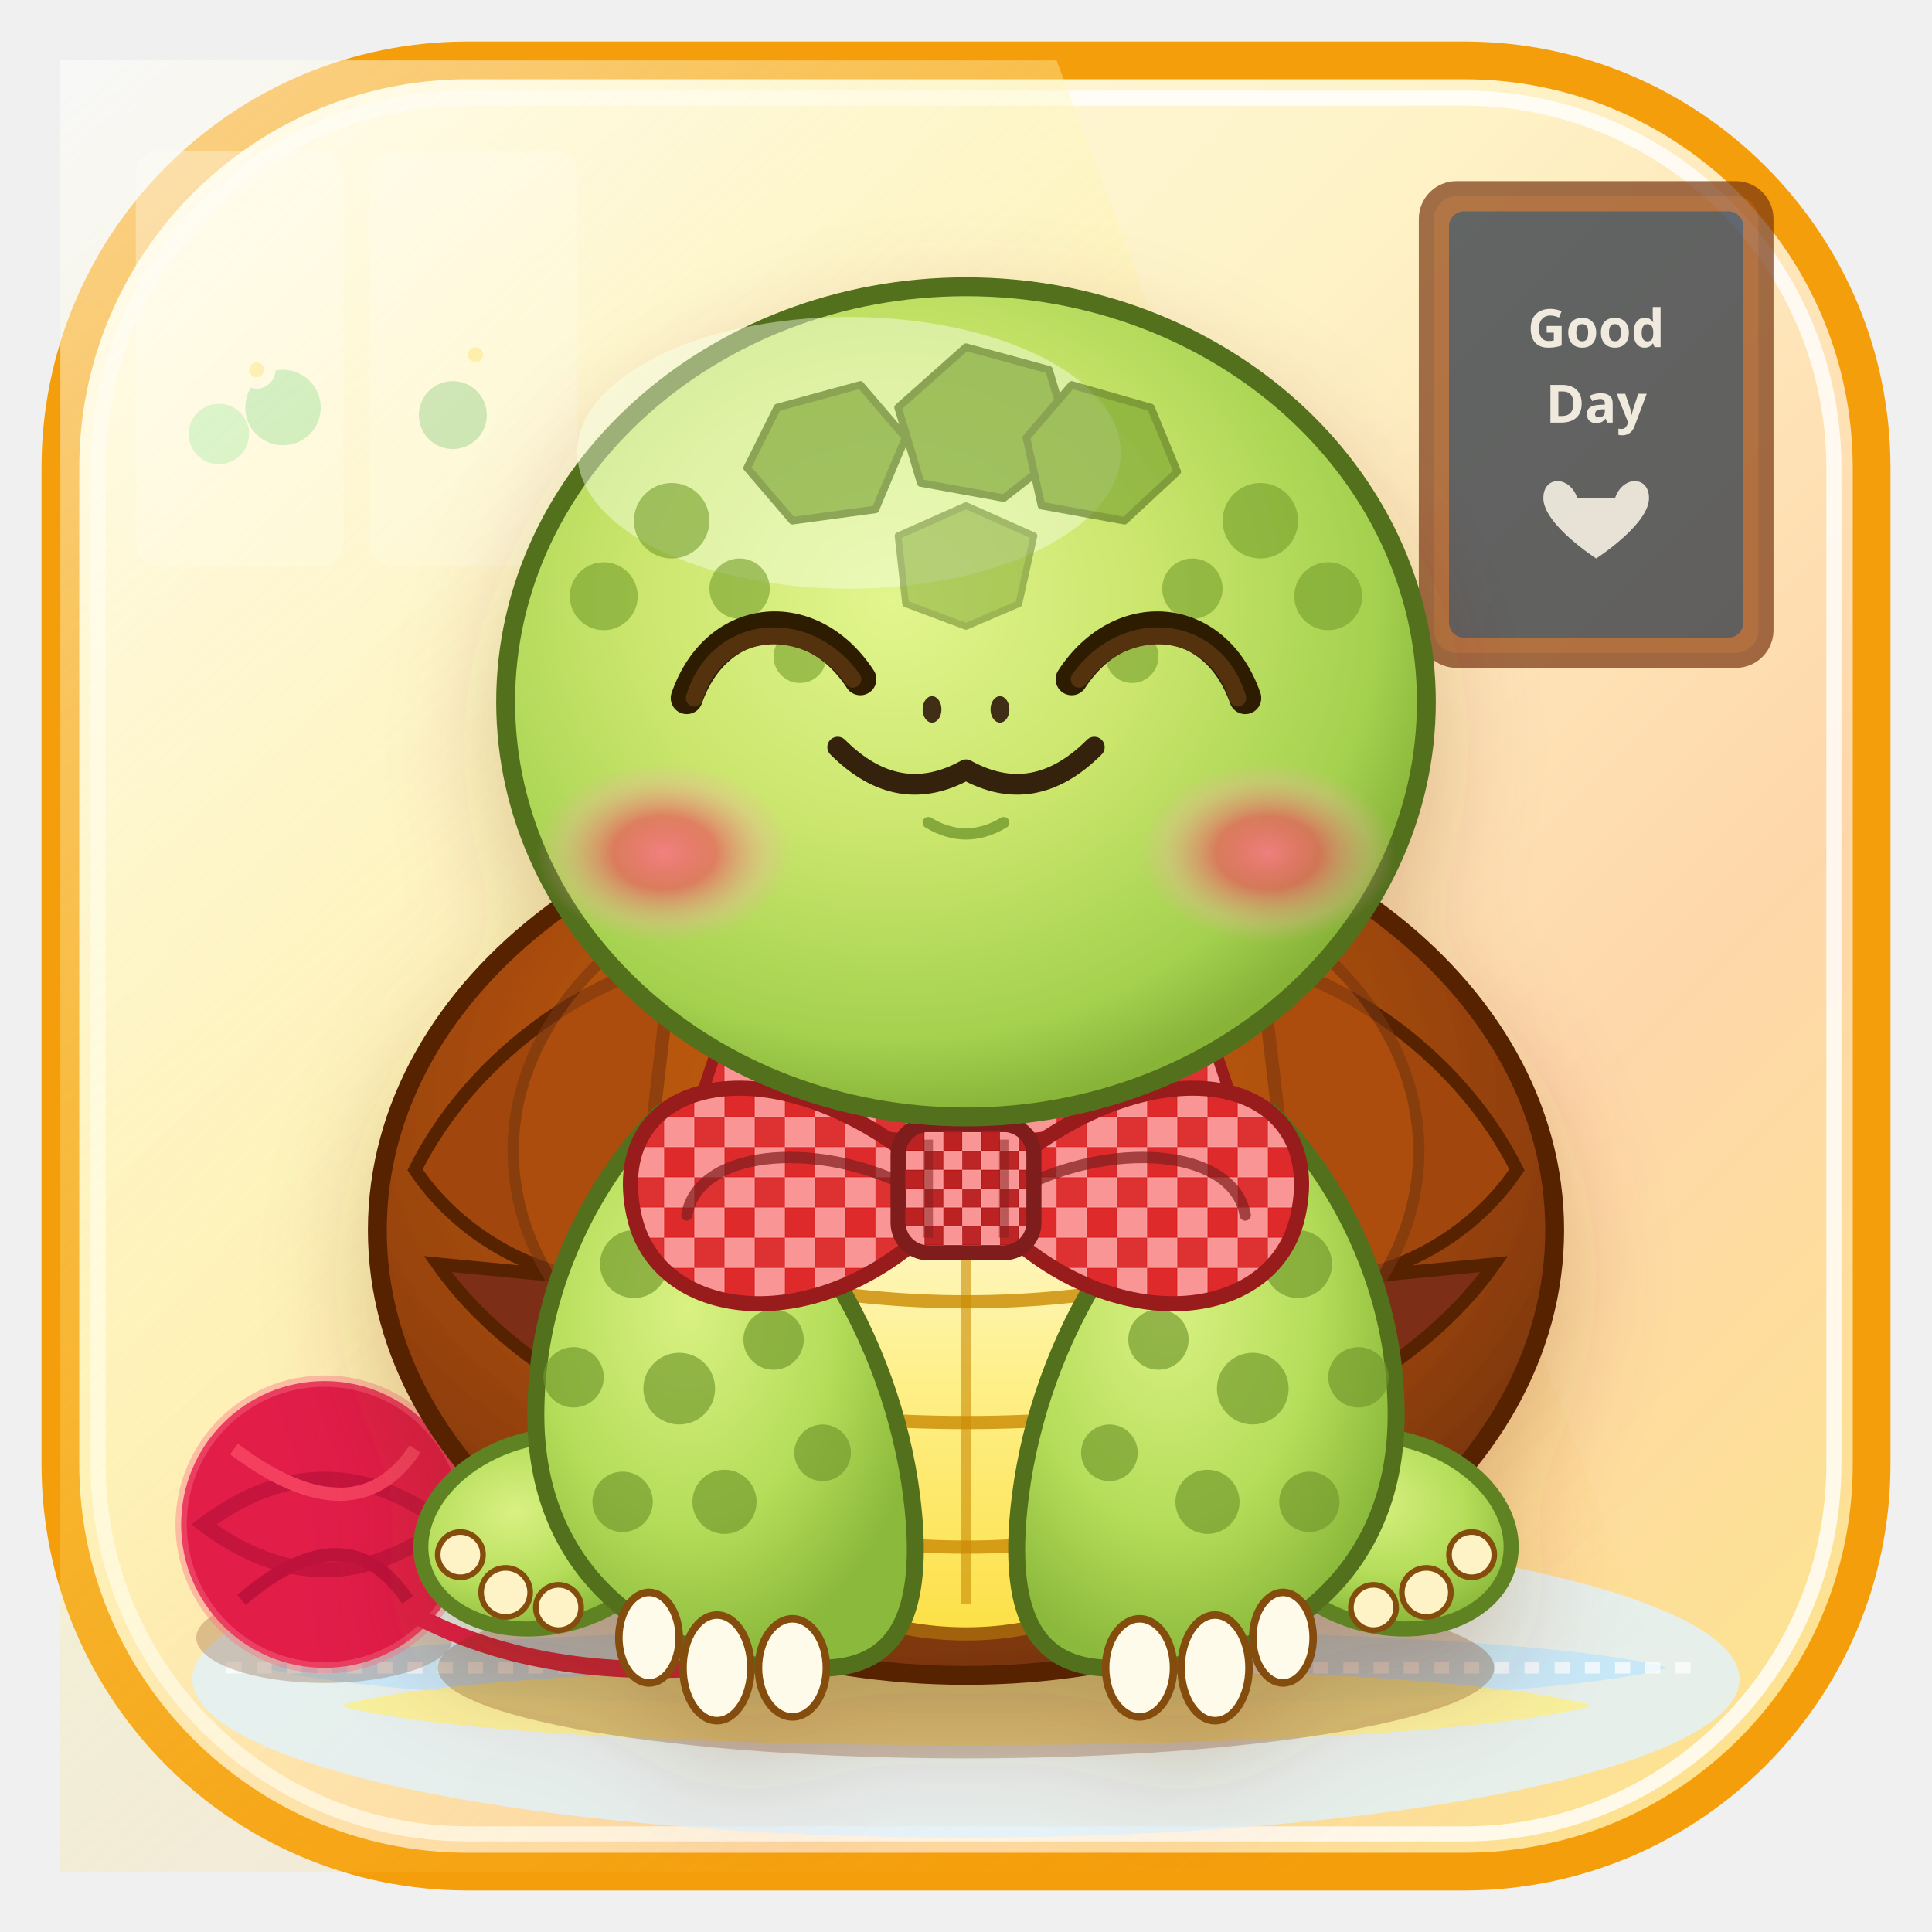
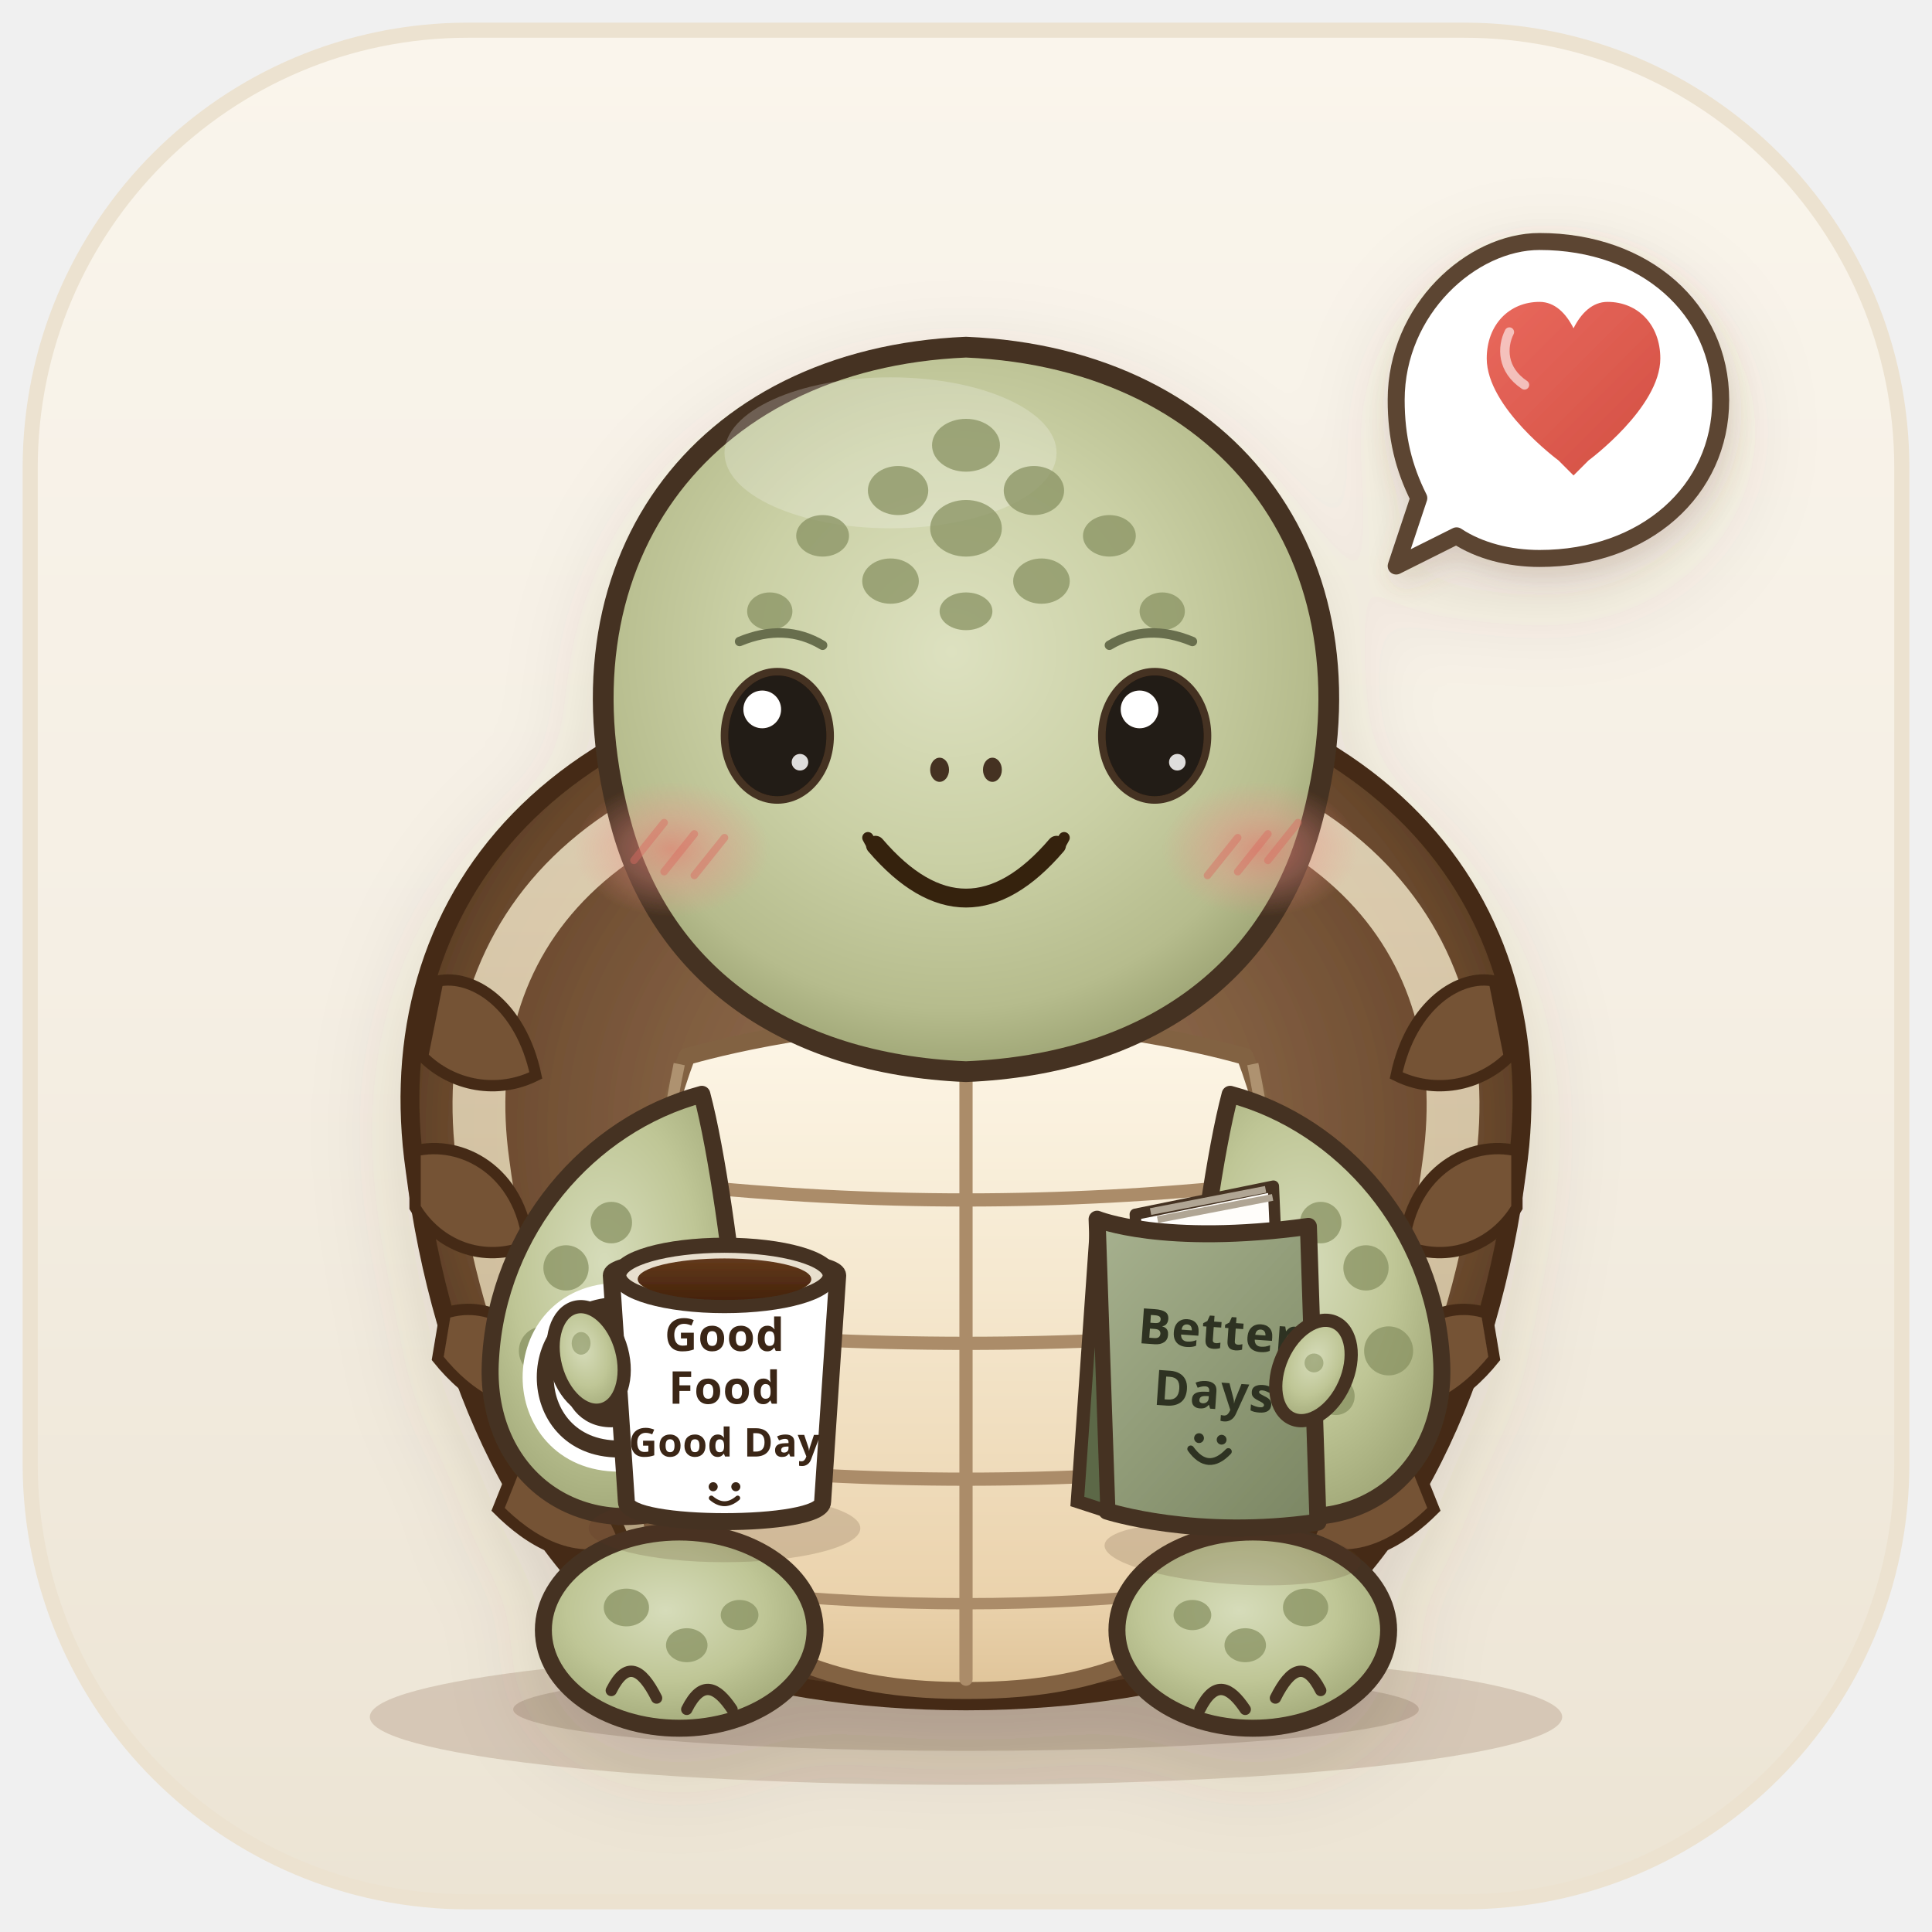
<svg xmlns="http://www.w3.org/2000/svg" viewBox="0 0 512 512" width="100%" height="100%">
  <defs>
-     <linearGradient id="roomBg" x1="0%" y1="0%" x2="100%" y2="100%">
-       <stop offset="0%" stop-color="#fffbeb" />
-       <stop offset="40%" stop-color="#fef3c7" />
-       <stop offset="70%" stop-color="#fed7aa" />
-       <stop offset="100%" stop-color="#fde68a" />
-     </linearGradient>
-     <linearGradient id="sunBeam" x1="0%" y1="0%" x2="80%" y2="100%">
-       <stop offset="0%" stop-color="#ffffff" stop-opacity="0.55" />
-       <stop offset="50%" stop-color="#fef08a" stop-opacity="0.25" />
-       <stop offset="100%" stop-color="#f59e0b" stop-opacity="0" />
-     </linearGradient>
-     <radialGradient id="turtleHeadSkin" cx="42%" cy="38%" r="62%">
-       <stop offset="0%" stop-color="#e2f58e" />
-       <stop offset="45%" stop-color="#cbe66d" />
-       <stop offset="85%" stop-color="#a4d14f" />
-       <stop offset="100%" stop-color="#88b539" />
-     </radialGradient>
-     <radialGradient id="limbSkin" cx="40%" cy="35%" r="65%">
-       <stop offset="0%" stop-color="#d9f182" />
-       <stop offset="60%" stop-color="#b5dd5a" />
-       <stop offset="100%" stop-color="#8bb93b" />
-     </radialGradient>
-     <linearGradient id="bellySkin" x1="0%" y1="0%" x2="0%" y2="100%">
-       <stop offset="0%" stop-color="#fffbeb" />
-       <stop offset="50%" stop-color="#fef08a" />
-       <stop offset="100%" stop-color="#fde047" />
-     </linearGradient>
-     <radialGradient id="shellBrown" cx="45%" cy="35%" r="65%">
-       <stop offset="0%" stop-color="#d97706" />
-       <stop offset="40%" stop-color="#b45309" />
-       <stop offset="80%" stop-color="#92400e" />
-       <stop offset="100%" stop-color="#78350f" />
-     </radialGradient>
-     <linearGradient id="scuteBorder" x1="0%" y1="0%" x2="100%" y2="100%">
-       <stop offset="0%" stop-color="#f59e0b" />
-       <stop offset="100%" stop-color="#78350f" />
+     <linearGradient id="bgCream" x1="0%" y1="0%" x2="0%" y2="100%">
+       <stop offset="0%" stop-color="#faf5ec" />
+       <stop offset="50%" stop-color="#f5efe4" />
+       <stop offset="100%" stop-color="#ece4d4" />
+     </linearGradient>
+     <radialGradient id="turtleHead" cx="48%" cy="42%" r="58%">
+       <stop offset="0%" stop-color="#dde1c0" />
+       <stop offset="50%" stop-color="#cad0a5" />
+       <stop offset="85%" stop-color="#b6bc8d" />
+       <stop offset="100%" stop-color="#9fa676" />
+     </radialGradient>
+     <radialGradient id="turtleLimb" cx="45%" cy="40%" r="60%">
+       <stop offset="0%" stop-color="#d6dcba" />
+       <stop offset="60%" stop-color="#bfc696" />
+       <stop offset="100%" stop-color="#a4ab7b" />
+     </radialGradient>
+     <radialGradient id="shellOuter" cx="50%" cy="45%" r="55%">
+       <stop offset="0%" stop-color="#9a7657" />
+       <stop offset="50%" stop-color="#805d40" />
+       <stop offset="85%" stop-color="#69482d" />
+       <stop offset="100%" stop-color="#543820" />
+     </radialGradient>
+     <linearGradient id="shellRim" x1="0%" y1="0%" x2="0%" y2="100%">
+       <stop offset="0%" stop-color="#e9dcbf" />
+       <stop offset="100%" stop-color="#d4c29e" />
+     </linearGradient>
+     <linearGradient id="bellyPlastron" x1="0%" y1="0%" x2="0%" y2="100%">
+       <stop offset="0%" stop-color="#fdf6e7" />
+       <stop offset="40%" stop-color="#f5e8cf" />
+       <stop offset="85%" stop-color="#ebd3ad" />
+       <stop offset="100%" stop-color="#dfc499" />
+     </linearGradient>
+     <linearGradient id="bookCover" x1="0%" y1="0%" x2="100%" y2="100%">
+       <stop offset="0%" stop-color="#a8b290" />
+       <stop offset="40%" stop-color="#95a07c" />
+       <stop offset="100%" stop-color="#7a8562" />
+     </linearGradient>
+     <linearGradient id="coffeeGrad" x1="0%" y1="0%" x2="0%" y2="100%">
+       <stop offset="0%" stop-color="#63391b" />
+       <stop offset="100%" stop-color="#45230c" />
+     </linearGradient>
+     <linearGradient id="heartRed" x1="0%" y1="0%" x2="100%" y2="100%">
+       <stop offset="0%" stop-color="#e9695d" />
+       <stop offset="100%" stop-color="#d24f43" />
    </linearGradient>
    <radialGradient id="cheekBlush" cx="50%" cy="50%" r="50%">
-       <stop offset="0%" stop-color="#fb7185" stop-opacity="0.85" />
-       <stop offset="40%" stop-color="#f43f5e" stop-opacity="0.6" />
-       <stop offset="80%" stop-color="#fda4af" stop-opacity="0.25" />
-       <stop offset="100%" stop-color="#fda4af" stop-opacity="0" />
-     </radialGradient>
-     <pattern id="gingham" width="16" height="16" patternUnits="userSpaceOnUse">
-       <rect width="16" height="16" fill="#ffffff" />
-       <rect x="0" y="0" width="16" height="8" fill="#f87171" opacity="0.75" />
-       <rect x="0" y="0" width="8" height="16" fill="#f87171" opacity="0.75" />
-       <rect x="0" y="0" width="8" height="8" fill="#dc2626" opacity="0.95" />
-       <rect x="8" y="8" width="8" height="8" fill="#dc2626" opacity="0.95" />
-     </pattern>
-     <pattern id="ginghamKnot" width="10" height="10" patternUnits="userSpaceOnUse">
-       <rect width="10" height="10" fill="#ffffff" />
-       <rect x="0" y="0" width="10" height="5" fill="#f87171" opacity="0.75" />
-       <rect x="0" y="0" width="5" height="10" fill="#f87171" opacity="0.75" />
-       <rect x="0" y="0" width="5" height="5" fill="#b91c1c" opacity="0.95" />
-       <rect x="5" y="5" width="5" height="5" fill="#b91c1c" opacity="0.95" />
-     </pattern>
-     <filter id="charDropShadow" x="-20%" y="-20%" width="140%" height="140%">
-       <feDropShadow dx="0" dy="12" stdDeviation="14" flood-color="#78350f" flood-opacity="0.24" />
+       <stop offset="0%" stop-color="#e87e74" stop-opacity="0.65" />
+       <stop offset="50%" stop-color="#ed938a" stop-opacity="0.35" />
+       <stop offset="100%" stop-color="#ed938a" stop-opacity="0" />
+     </radialGradient>
+     <filter id="softShadow" x="-15%" y="-15%" width="130%" height="130%">
+       <feDropShadow dx="0" dy="8" stdDeviation="12" flood-color="#5c4431" flood-opacity="0.14" />
    </filter>
-     <filter id="glowLight" x="-20%" y="-20%" width="140%" height="140%">
-       <feGaussianBlur stdDeviation="8" result="blur" />
-       <feComposite in="SourceGraphic" in2="blur" operator="over" />
+     <filter id="bubbleShadow" x="-20%" y="-20%" width="140%" height="140%">
+       <feDropShadow dx="1" dy="3" stdDeviation="3.5" flood-color="#805d40" flood-opacity="0.16" />
    </filter>
  </defs>
-   <rect x="16" y="16" width="480" height="480" rx="108" ry="108" fill="url(#roomBg)" stroke="#f59e0b" stroke-width="10" />
-   <rect x="26" y="26" width="460" height="460" rx="98" ry="98" fill="none" stroke="#ffffff" stroke-width="4" opacity="0.8" />
-   <g opacity="0.35">
-     <rect x="36" y="40" width="55" height="110" rx="6" fill="#ffffff" />
-     <rect x="98" y="40" width="55" height="110" rx="6" fill="#ffffff" />
-     <circle cx="58" cy="115" r="8" fill="#4ade80" />
-     <circle cx="75" cy="108" r="10" fill="#22c55e" />
-     <circle cx="120" cy="110" r="9" fill="#16a34a" />
-     <circle cx="68" cy="98" r="5" fill="#ffffff" />
-     <circle cx="68" cy="98" r="2" fill="#facc15" />
-     <circle cx="126" cy="94" r="5" fill="#ffffff" />
-     <circle cx="126" cy="94" r="2" fill="#facc15" />
-   </g>
-   <g transform="translate(378, 50)" opacity="0.7">
-     <rect x="0" y="0" width="90" height="125" rx="8" fill="#92400e" stroke="#78350f" stroke-width="4" />
-     <rect x="6" y="6" width="78" height="113" rx="4" fill="#1e293b" />
-     <text x="45" y="42" font-family="'Fredoka', 'Noto Sans TC', sans-serif" font-weight="700" font-size="14" fill="#ffffff" text-anchor="middle" opacity="0.9">Good</text>
-     <text x="45" y="62" font-family="'Fredoka', 'Noto Sans TC', sans-serif" font-weight="700" font-size="14" fill="#ffffff" text-anchor="middle" opacity="0.9">Day</text>
-     <path d="M40,82 C38,76 31,76 31,82 C31,89 45,98 45,98 C45,98 59,89 59,82 C59,76 52,76 50,82 Z" fill="#ffffff" opacity="0.85" />
-   </g>
-   <polygon points="16,16 280,16 460,496 16,496" fill="url(#sunBeam)" />
-   <g>
-     <ellipse cx="256" cy="445" rx="205" ry="42" fill="#e0f2fe" opacity="0.8" />
-     <path d="M70,442 C120,428 392,428 442,442 C392,456 120,456 70,442 Z" fill="#bae6fd" opacity="0.7" />
-     <path d="M90,452 C140,438 372,438 422,452 C372,466 140,466 90,452 Z" fill="#fef08a" opacity="0.8" />
-     <line x1="60" y1="442" x2="452" y2="442" stroke="#ffffff" stroke-width="3" stroke-dasharray="4,4" opacity="0.7" />
-   </g>
-   <g transform="translate(42, 360)">
-     <ellipse cx="44" cy="74" rx="34" ry="12" fill="#78350f" opacity="0.25" />
-     <circle cx="44" cy="44" r="38" fill="#e11d48" />
-     <path d="M12,44 Q44,20 76,44 Q44,68 12,44 Z" stroke="#be123c" stroke-width="4" fill="none" opacity="0.8" />
-     <path d="M20,24 Q52,48 68,24" stroke="#f43f5e" stroke-width="3.5" fill="none" />
-     <path d="M22,64 Q50,40 66,64" stroke="#be123c" stroke-width="3.5" fill="none" />
-     <circle cx="44" cy="44" r="38" fill="none" stroke="#fb7185" stroke-width="3" opacity="0.4" />
-     <path d="M68,68 Q100,85 145,82" stroke="#e11d48" stroke-width="4.5" stroke-linecap="round" fill="none" />
-   </g>
-   <ellipse cx="256" cy="442" rx="140" ry="24" fill="#78350f" opacity="0.28" />
-   <g filter="url(#charDropShadow)">
-     <g>
-       <ellipse cx="256" cy="326" rx="156" ry="118" fill="url(#shellBrown)" stroke="#572205" stroke-width="5" />
-       <path d="M110,310 C125,280 155,260 178,255 L168,340 C140,340 120,325 110,310 Z" fill="#a1470b" stroke="#572205" stroke-width="3.5" />
-       <path d="M116,335 C130,355 155,372 180,380 L168,340 Z" fill="#7c2d12" stroke="#572205" stroke-width="3.5" />
-       <path d="M402,310 C387,280 357,260 334,255 L344,340 C372,340 392,325 402,310 Z" fill="#a1470b" stroke="#572205" stroke-width="3.5" />
-       <path d="M396,335 C382,355 357,372 332,380 L344,340 Z" fill="#7c2d12" stroke="#572205" stroke-width="3.5" />
-       <ellipse cx="256" cy="305" rx="120" ry="85" fill="#b45309" stroke="#78350f" stroke-width="3" opacity="0.6" />
-     </g>
-     <g>
-       <ellipse cx="145" cy="406" rx="34" ry="25" transform="rotate(-15, 145, 406)" fill="url(#limbSkin)" stroke="#5f8324" stroke-width="4" />
-       <circle cx="122" cy="412" r="6" fill="#fef3c7" stroke="#854d0e" stroke-width="1.5" />
-       <circle cx="134" cy="422" r="6.5" fill="#fef3c7" stroke="#854d0e" stroke-width="1.5" />
-       <circle cx="148" cy="426" r="6" fill="#fef3c7" stroke="#854d0e" stroke-width="1.5" />
-       <ellipse cx="367" cy="406" rx="34" ry="25" transform="rotate(15, 367, 406)" fill="url(#limbSkin)" stroke="#5f8324" stroke-width="4" />
-       <circle cx="390" cy="412" r="6" fill="#fef3c7" stroke="#854d0e" stroke-width="1.5" />
-       <circle cx="378" cy="422" r="6.5" fill="#fef3c7" stroke="#854d0e" stroke-width="1.5" />
-       <circle cx="364" cy="426" r="6" fill="#fef3c7" stroke="#854d0e" stroke-width="1.5" />
-     </g>
-     <g>
-       <ellipse cx="256" cy="365" rx="76" ry="68" fill="url(#bellySkin)" stroke="#a16207" stroke-width="3.5" />
-       <path d="M205,340 Q256,350 307,340" stroke="#ca8a04" stroke-width="3.5" stroke-linecap="round" fill="none" opacity="0.8" />
-       <path d="M195,372 Q256,382 317,372" stroke="#ca8a04" stroke-width="3.5" stroke-linecap="round" fill="none" opacity="0.8" />
-       <path d="M210,405 Q256,415 302,405" stroke="#ca8a04" stroke-width="3.5" stroke-linecap="round" fill="none" opacity="0.8" />
-       <line x1="256" y1="318" x2="256" y2="425" stroke="#ca8a04" stroke-width="2.5" opacity="0.6" />
-     </g>
-     <g>
-       <path d="M175,295 C175,295 142,325 142,375 C142,425 185,445 220,442 C236,441 245,430 242,400 C238,360 215,315 175,295 Z" fill="url(#limbSkin)" stroke="#52701d" stroke-width="4.5" />
-       <g fill="#70972b" opacity="0.65">
-         <circle cx="168" cy="335" r="9" />
-         <circle cx="152" cy="365" r="8" />
-         <circle cx="180" cy="368" r="9.5" />
-         <circle cx="165" cy="398" r="8" />
-         <circle cx="192" cy="398" r="8.5" />
-         <circle cx="218" cy="385" r="7.5" />
-         <circle cx="205" cy="355" r="8" />
-       </g>
-       <ellipse cx="172" cy="434" rx="8" ry="12" fill="#fffbeb" stroke="#854d0e" stroke-width="2" />
-       <ellipse cx="190" cy="442" rx="9" ry="14" fill="#fffbeb" stroke="#854d0e" stroke-width="2" />
-       <ellipse cx="210" cy="442" rx="9" ry="13" fill="#fffbeb" stroke="#854d0e" stroke-width="2" />
-     </g>
-     <g>
-       <path d="M337,295 C337,295 370,325 370,375 C370,425 327,445 292,442 C276,441 267,430 270,400 C274,360 297,315 337,295 Z" fill="url(#limbSkin)" stroke="#52701d" stroke-width="4.5" />
-       <g fill="#70972b" opacity="0.65">
-         <circle cx="344" cy="335" r="9" />
-         <circle cx="360" cy="365" r="8" />
-         <circle cx="332" cy="368" r="9.5" />
-         <circle cx="347" cy="398" r="8" />
-         <circle cx="320" cy="398" r="8.5" />
-         <circle cx="294" cy="385" r="7.5" />
-         <circle cx="307" cy="355" r="8" />
-       </g>
-       <ellipse cx="302" cy="442" rx="9" ry="13" fill="#fffbeb" stroke="#854d0e" stroke-width="2" />
-       <ellipse cx="322" cy="442" rx="9" ry="14" fill="#fffbeb" stroke="#854d0e" stroke-width="2" />
-       <ellipse cx="340" cy="434" rx="8" ry="12" fill="#fffbeb" stroke="#854d0e" stroke-width="2" />
-     </g>
-     <g>
-       <path d="M192,272 Q256,295 320,272 L326,290 Q256,315 186,290 Z" fill="url(#gingham)" stroke="#991b1b" stroke-width="3" />
+   <rect x="8" y="8" width="496" height="496" rx="116" ry="116" fill="url(#bgCream)" stroke="#ece2d0" stroke-width="4" />
+   <ellipse cx="256" cy="455" rx="158" ry="18" fill="#805d40" opacity="0.22" />
+   <ellipse cx="256" cy="453" rx="120" ry="11" fill="#543820" opacity="0.18" />
+   <g filter="url(#softShadow)">
+     <g>
+       <path d="M110,310 C100,240 145,178 256,175 C367,178 412,240 402,310 C395,365 372,416 335,438 C290,455 222,455 177,438 C140,416 117,365 110,310 Z" fill="url(#shellOuter)" stroke="#452c17" stroke-width="5" stroke-linejoin="round" />
+       <path d="M128,308 C120,250 156,200 256,198 C356,200 392,250 384,308 C378,355 358,402 326,420 C286,436 226,436 186,420 C154,402 134,355 128,308 Z" fill="none" stroke="url(#shellRim)" stroke-width="14" stroke-linecap="round" stroke-linejoin="round" opacity="0.9" />
+       <path d="M116,260 C125,258 138,266 142,285 C132,290 120,288 112,280 Z" fill="#755236" stroke="#452c17" stroke-width="3" />
+       <path d="M110,305 C122,302 138,310 140,330 C128,335 116,330 110,320 Z" fill="#755236" stroke="#452c17" stroke-width="3" />
+       <path d="M118,348 C130,344 144,352 148,372 C136,378 124,370 116,360 Z" fill="#755236" stroke="#452c17" stroke-width="3" />
+       <path d="M136,390 C148,385 160,392 166,410 C152,416 140,408 132,400 Z" fill="#755236" stroke="#452c17" stroke-width="3" />
+       <path d="M396,260 C387,258 374,266 370,285 C380,290 392,288 400,280 Z" fill="#755236" stroke="#452c17" stroke-width="3" />
+       <path d="M402,305 C390,302 374,310 372,330 C384,335 396,330 402,320 Z" fill="#755236" stroke="#452c17" stroke-width="3" />
+       <path d="M394,348 C382,344 368,352 364,372 C376,378 388,370 396,360 Z" fill="#755236" stroke="#452c17" stroke-width="3" />
+       <path d="M376,390 C364,385 352,392 346,410 C360,416 372,408 380,400 Z" fill="#755236" stroke="#452c17" stroke-width="3" />
+     </g>
+     <g>
+       <path d="M182,280 C182,280 215,270 256,270 C297,270 330,280 330,280 C345,320 348,380 336,415 C310,442 285,448 256,448 C227,448 202,442 176,415 C164,380 167,320 182,280 Z" fill="url(#bellyPlastron)" stroke="#826243" stroke-width="4.5" stroke-linejoin="round" />
+       <path d="M180,314 Q256,322 332,314" stroke="#ab8c69" stroke-width="3.5" stroke-linecap="round" fill="none" />
+       <path d="M174,352 Q256,360 338,352" stroke="#ab8c69" stroke-width="3.5" stroke-linecap="round" fill="none" />
+       <path d="M180,388 Q256,396 332,388" stroke="#ab8c69" stroke-width="3.5" stroke-linecap="round" fill="none" />
+       <path d="M198,422 Q256,428 314,422" stroke="#ab8c69" stroke-width="3" stroke-linecap="round" fill="none" />
+       <path d="M256,272 L256,445" stroke="#ab8c69" stroke-width="3.5" stroke-linecap="round" />
+       <path d="M180,282 C170,330 172,390 182,416" stroke="#cbb38e" stroke-width="3" fill="none" opacity="0.6" />
+       <path d="M332,282 C342,330 340,390 330,416" stroke="#cbb38e" stroke-width="3" fill="none" opacity="0.6" />
+     </g>
+     <g>
+       <ellipse cx="180" cy="432" rx="36" ry="26" fill="url(#turtleLimb)" stroke="#453221" stroke-width="4.5" />
+       <ellipse cx="166" cy="426" rx="6" ry="5" fill="#889262" opacity="0.75" />
+       <ellipse cx="182" cy="436" rx="5.5" ry="4.5" fill="#889262" opacity="0.75" />
+       <ellipse cx="196" cy="428" rx="5" ry="4" fill="#889262" opacity="0.75" />
+       <path d="M162,448 C166,440 170,442 174,450" stroke="#453221" stroke-width="3" stroke-linecap="round" fill="none" />
+       <path d="M182,453 C186,445 190,447 194,453" stroke="#453221" stroke-width="3" stroke-linecap="round" fill="none" />
+     </g>
+     <g>
+       <ellipse cx="332" cy="432" rx="36" ry="26" fill="url(#turtleLimb)" stroke="#453221" stroke-width="4.5" />
+       <ellipse cx="346" cy="426" rx="6" ry="5" fill="#889262" opacity="0.75" />
+       <ellipse cx="330" cy="436" rx="5.5" ry="4.5" fill="#889262" opacity="0.75" />
+       <ellipse cx="316" cy="428" rx="5" ry="4" fill="#889262" opacity="0.75" />
+       <path d="M318,453 C322,445 326,447 330,453" stroke="#453221" stroke-width="3" stroke-linecap="round" fill="none" />
+       <path d="M338,450 C342,442 346,440 350,448" stroke="#453221" stroke-width="3" stroke-linecap="round" fill="none" />
+     </g>
+     <g>
+       <path d="M186,290 C156,298 132,326 130,360 C128,390 152,408 178,400 C194,395 200,378 196,356 C194,334 190,305 186,290 Z" fill="url(#turtleLimb)" stroke="#453221" stroke-width="4.5" stroke-linejoin="round" />
+       <circle cx="150" cy="336" r="6" fill="#889262" opacity="0.75" />
+       <circle cx="162" cy="324" r="5.5" fill="#889262" opacity="0.75" />
+       <circle cx="144" cy="358" r="6.5" fill="#889262" opacity="0.75" />
+       <circle cx="158" cy="370" r="5" fill="#889262" opacity="0.75" />
+     </g>
+     <g>
+       <path d="M326,290 C356,298 380,326 382,360 C384,390 360,408 334,400 C318,395 312,378 316,356 C318,334 322,305 326,290 Z" fill="url(#turtleLimb)" stroke="#453221" stroke-width="4.5" stroke-linejoin="round" />
+       <circle cx="362" cy="336" r="6" fill="#889262" opacity="0.75" />
+       <circle cx="350" cy="324" r="5.5" fill="#889262" opacity="0.75" />
+       <circle cx="368" cy="358" r="6.5" fill="#889262" opacity="0.75" />
+       <circle cx="354" cy="370" r="5" fill="#889262" opacity="0.75" />
+     </g>
+     <g transform="translate(142, 320)">
+       <ellipse cx="50" cy="85" rx="36" ry="9" fill="#543820" opacity="0.18" />
+       <path d="M22,26 C-4,26 -4,64 22,64" fill="none" stroke="#ffffff" stroke-width="12" stroke-linecap="round" />
+       <path d="M22,26 C-4,26 -4,64 22,64" fill="none" stroke="#453221" stroke-width="4.5" stroke-linecap="round" />
+       <path d="M20,34 C6,34 6,56 20,56" fill="none" stroke="#453221" stroke-width="4.5" stroke-linecap="round" />
+       <path d="M20,18 C20,12 80,12 80,18 L76,78 C76,85 24,85 24,78 Z" fill="#ffffff" stroke="#453221" stroke-width="4.5" stroke-linejoin="round" />
+       <ellipse cx="50" cy="18" rx="28" ry="8" fill="#e8dfce" stroke="#453221" stroke-width="4" />
+       <ellipse cx="50" cy="19" rx="23" ry="5.5" fill="url(#coffeeGrad)" />
+       <text x="50" y="38" font-family="'Nunito', 'Comfortaa', 'Quicksand', 'Arial Rounded MT Bold', sans-serif" font-size="12" font-weight="800" fill="#3a2514" text-anchor="middle" letter-spacing="0.2">Good</text>
+       <text x="50" y="52" font-family="'Nunito', 'Comfortaa', 'Quicksand', 'Arial Rounded MT Bold', sans-serif" font-size="12" font-weight="800" fill="#3a2514" text-anchor="middle" letter-spacing="0.2">Food</text>
+       <text x="50" y="66" font-family="'Nunito', 'Comfortaa', 'Quicksand', 'Arial Rounded MT Bold', sans-serif" font-size="10.5" font-weight="800" fill="#3a2514" text-anchor="middle" letter-spacing="0.1">Good Day</text>
+       <circle cx="47" cy="74" r="1.2" fill="#3a2514" />
+       <circle cx="53" cy="74" r="1.2" fill="#3a2514" />
+       <path d="M46.5,77 Q50,80 53.5,77" fill="none" stroke="#3a2514" stroke-width="1.3" stroke-linecap="round" />
+       <g transform="translate(14, 40)">
+         <ellipse cx="0" cy="0" rx="9" ry="14" fill="url(#turtleLimb)" stroke="#453221" stroke-width="3.5" transform="rotate(-15)" />
+         <ellipse cx="-2" cy="-4" rx="2.5" ry="3" fill="#889262" opacity="0.6" />
+       </g>
+     </g>
+     <g transform="translate(290, 305) rotate(4)">
+       <ellipse cx="44" cy="104" rx="34" ry="8" fill="#543820" opacity="0.18" />
+       <path d="M12,16 L48,6 L56,76 L20,86 Z" fill="#fffdfa" stroke="#453221" stroke-width="3" stroke-linejoin="round" />
+       <path d="M16,15 L46,7" stroke="#b0a594" stroke-width="1.8" />
+       <path d="M18,17 L48,9" stroke="#b0a594" stroke-width="1.8" />
+       <path d="M2,18 C2,18 20,24 58,16 L66,94 C34,101 10,95 10,95 Z" fill="url(#bookCover)" stroke="#453221" stroke-width="4.5" stroke-linejoin="round" />
+       <path d="M2,18 L10,95 L2,93 Z" fill="#5c6747" stroke="#453221" stroke-width="3.5" />
+       <text x="36" y="50" font-family="'Nunito', 'Comfortaa', 'Quicksand', 'Arial Rounded MT Bold', sans-serif" font-size="13" font-weight="800" fill="#2d3320" text-anchor="middle" letter-spacing="0.2">Better</text>
+       <text x="36" y="66" font-family="'Nunito', 'Comfortaa', 'Quicksand', 'Arial Rounded MT Bold', sans-serif" font-size="13" font-weight="800" fill="#2d3320" text-anchor="middle" letter-spacing="0.2">Days</text>
+       <path d="M31,77 Q36,83 41,77" fill="none" stroke="#2d3320" stroke-width="1.8" stroke-linecap="round" />
+       <circle cx="33" cy="74" r="1.3" fill="#2d3320" />
+       <circle cx="39" cy="74" r="1.3" fill="#2d3320" />
+       <g transform="translate(62, 54)">
+         <ellipse cx="0" cy="0" rx="9" ry="14" fill="url(#turtleLimb)" stroke="#453221" stroke-width="3.5" transform="rotate(20)" />
+         <circle cx="0" cy="-2" r="2.5" fill="#889262" opacity="0.6" />
+       </g>
+     </g>
+     <g>
+       <path d="M165,220 C145,150 185,95 256,92 C327,95 367,150 347,220 C336,258 304,282 256,284 C208,282 176,258 165,220 Z" fill="url(#turtleHead)" stroke="#453221" stroke-width="5.5" stroke-linejoin="round" />
+       <ellipse cx="236" cy="120" rx="44" ry="20" fill="#ffffff" opacity="0.22" />
+       <g fill="#889262" opacity="0.75">
+         <ellipse cx="256" cy="118" rx="9" ry="7" />
+         <ellipse cx="238" cy="130" rx="8" ry="6.5" />
+         <ellipse cx="274" cy="130" rx="8" ry="6.5" />
+         <ellipse cx="218" cy="142" rx="7" ry="5.5" />
+         <ellipse cx="294" cy="142" rx="7" ry="5.5" />
+         <ellipse cx="256" cy="140" rx="9.5" ry="7.5" />
+         <ellipse cx="236" cy="154" rx="7.5" ry="6" />
+         <ellipse cx="276" cy="154" rx="7.5" ry="6" />
+         <ellipse cx="256" cy="162" rx="7" ry="5" />
+         <ellipse cx="204" cy="162" rx="6" ry="5" />
+         <ellipse cx="308" cy="162" rx="6" ry="5" />
+       </g>
+       <path d="M196,170 Q208,165 218,171" fill="none" stroke="#686e4e" stroke-width="2.5" stroke-linecap="round" />
+       <path d="M316,170 Q304,165 294,171" fill="none" stroke="#686e4e" stroke-width="2.5" stroke-linecap="round" />
      <g>
-         <path d="M246,310 C205,275 160,285 168,322 C174,350 215,355 246,326 Z" fill="url(#gingham)" stroke="#991b1b" stroke-width="4" stroke-linejoin="round" />
-         <path d="M240,314 C215,302 185,305 182,322" stroke="#7f1d1d" stroke-width="3" stroke-linecap="round" fill="none" opacity="0.7" />
+         <ellipse cx="206" cy="195" rx="14" ry="17" fill="#241a12" stroke="#453221" stroke-width="2" />
+         <circle cx="202" cy="188" r="5" fill="#ffffff" />
+         <circle cx="212" cy="202" r="2.2" fill="#ffffff" opacity="0.85" />
      </g>
      <g>
-         <path d="M266,310 C307,275 352,285 344,322 C338,350 297,355 266,326 Z" fill="url(#gingham)" stroke="#991b1b" stroke-width="4" stroke-linejoin="round" />
-         <path d="M272,314 C297,302 327,305 330,322" stroke="#7f1d1d" stroke-width="3" stroke-linecap="round" fill="none" opacity="0.7" />
-       </g>
-       <rect x="238" y="298" width="36" height="34" rx="8" ry="8" fill="url(#ginghamKnot)" stroke="#7f1d1d" stroke-width="4" />
-       <line x1="246" y1="302" x2="246" y2="328" stroke="#7f1d1d" stroke-width="2.5" opacity="0.5" />
-       <line x1="266" y1="302" x2="266" y2="328" stroke="#7f1d1d" stroke-width="2.5" opacity="0.5" />
-     </g>
-     <g>
-       <ellipse cx="256" cy="186" rx="122" ry="110" fill="url(#turtleHeadSkin)" stroke="#52701d" stroke-width="5" />
-       <ellipse cx="225" cy="120" rx="72" ry="36" fill="#f7fee7" opacity="0.45" />
-       <g fill="#759e2b" opacity="0.6">
-         <polygon points="256,92 278,98 284,118 266,132 244,128 238,108" stroke="#52701d" stroke-width="2" stroke-linejoin="round" />
-         <polygon points="228,102 240,116 232,135 210,138 198,124 206,108" stroke="#52701d" stroke-width="2" stroke-linejoin="round" />
-         <polygon points="284,102 305,108 312,125 298,138 276,134 272,116" stroke="#52701d" stroke-width="2" stroke-linejoin="round" />
-         <polygon points="256,134 274,142 270,160 256,166 240,160 238,142" stroke="#52701d" stroke-width="1.8" stroke-linejoin="round" opacity="0.75" />
-         <circle cx="178" cy="138" r="10" />
-         <circle cx="160" cy="158" r="9" />
-         <circle cx="334" cy="138" r="10" />
-         <circle cx="352" cy="158" r="9" />
-         <circle cx="196" cy="156" r="8" />
-         <circle cx="316" cy="156" r="8" />
-         <circle cx="212" cy="174" r="7" />
-         <circle cx="300" cy="174" r="7" />
-       </g>
-       <ellipse cx="176" cy="226" rx="34" ry="24" fill="url(#cheekBlush)" />
-       <ellipse cx="336" cy="226" rx="34" ry="24" fill="url(#cheekBlush)" />
-       <ellipse cx="247" cy="188" rx="2.5" ry="3.5" fill="#3f2e18" />
-       <ellipse cx="265" cy="188" rx="2.5" ry="3.5" fill="#3f2e18" />
-       <path d="M222,198 Q238,214 256,204 Q274,214 290,198" fill="none" stroke="#362208" stroke-width="5.5" stroke-linecap="round" stroke-linejoin="round" />
-       <path d="M246,218 Q256,224 266,218" stroke="#688f25" stroke-width="3" stroke-linecap="round" fill="none" opacity="0.7" />
-       <g>
-         <path d="M182,185 C190,162 215,160 228,180" fill="none" stroke="#2d1d06" stroke-width="8.5" stroke-linecap="round" />
-         <path d="M184,185 C190,165 214,163 226,180" fill="none" stroke="#52320b" stroke-width="4.5" stroke-linecap="round" />
-       </g>
-       <g>
-         <path d="M284,180 C297,160 322,162 330,185" fill="none" stroke="#2d1d06" stroke-width="8.5" stroke-linecap="round" />
-         <path d="M286,180 C298,163 322,165 328,185" fill="none" stroke="#52320b" stroke-width="4.5" stroke-linecap="round" />
-       </g>
+         <ellipse cx="306" cy="195" rx="14" ry="17" fill="#241a12" stroke="#453221" stroke-width="2" />
+         <circle cx="302" cy="188" r="5" fill="#ffffff" />
+         <circle cx="312" cy="202" r="2.2" fill="#ffffff" opacity="0.85" />
+       </g>
+       <ellipse cx="178" cy="225" rx="26" ry="18" fill="url(#cheekBlush)" />
+       <g stroke="#d96a60" stroke-width="2" stroke-linecap="round" opacity="0.45">
+         <line x1="168" y1="228" x2="176" y2="218" />
+         <line x1="176" y1="231" x2="184" y2="221" />
+         <line x1="184" y1="232" x2="192" y2="222" />
+       </g>
+       <ellipse cx="334" cy="225" rx="26" ry="18" fill="url(#cheekBlush)" />
+       <g stroke="#d96a60" stroke-width="2" stroke-linecap="round" opacity="0.45">
+         <line x1="320" y1="232" x2="328" y2="222" />
+         <line x1="328" y1="231" x2="336" y2="221" />
+         <line x1="336" y1="228" x2="344" y2="218" />
+       </g>
+       <ellipse cx="249" cy="204" rx="2.5" ry="3.2" fill="#453221" />
+       <ellipse cx="263" cy="204" rx="2.5" ry="3.2" fill="#453221" />
+       <path d="M232,224 Q244,238 256,238 Q268,238 280,224" fill="none" stroke="#362211" stroke-width="5" stroke-linecap="round" stroke-linejoin="round" />
+       <path d="M230,222 Q232,226 234,226" fill="none" stroke="#362211" stroke-width="3" stroke-linecap="round" />
+       <path d="M282,222 Q280,226 278,226" fill="none" stroke="#362211" stroke-width="3" stroke-linecap="round" />
+     </g>
+     <g filter="url(#bubbleShadow)" transform="translate(362, 54)">
+       <path d="M46,10 C74,10 94,28 94,52 C94,76 74,94 46,94 C38,94 30,92 24,88 L8,96 L14,78 C10,70 8,62 8,52 C8,28 28,10 46,10 Z" fill="#ffffff" stroke="#5c4431" stroke-width="4.5" stroke-linejoin="round" />
+       <path d="M51,68 C51,68 32,54 32,41 C32,32 38,26 46,26 C50,26 53,29 55,33 C57,29 60,26 64,26 C72,26 78,32 78,41 C78,54 59,68 59,68 L55,72 Z" fill="url(#heartRed)" />
+       <path d="M38,34 C36,38 36,44 42,48" stroke="#ffffff" stroke-width="2.5" stroke-linecap="round" fill="none" opacity="0.6" />
    </g>
  </g>
</svg>
